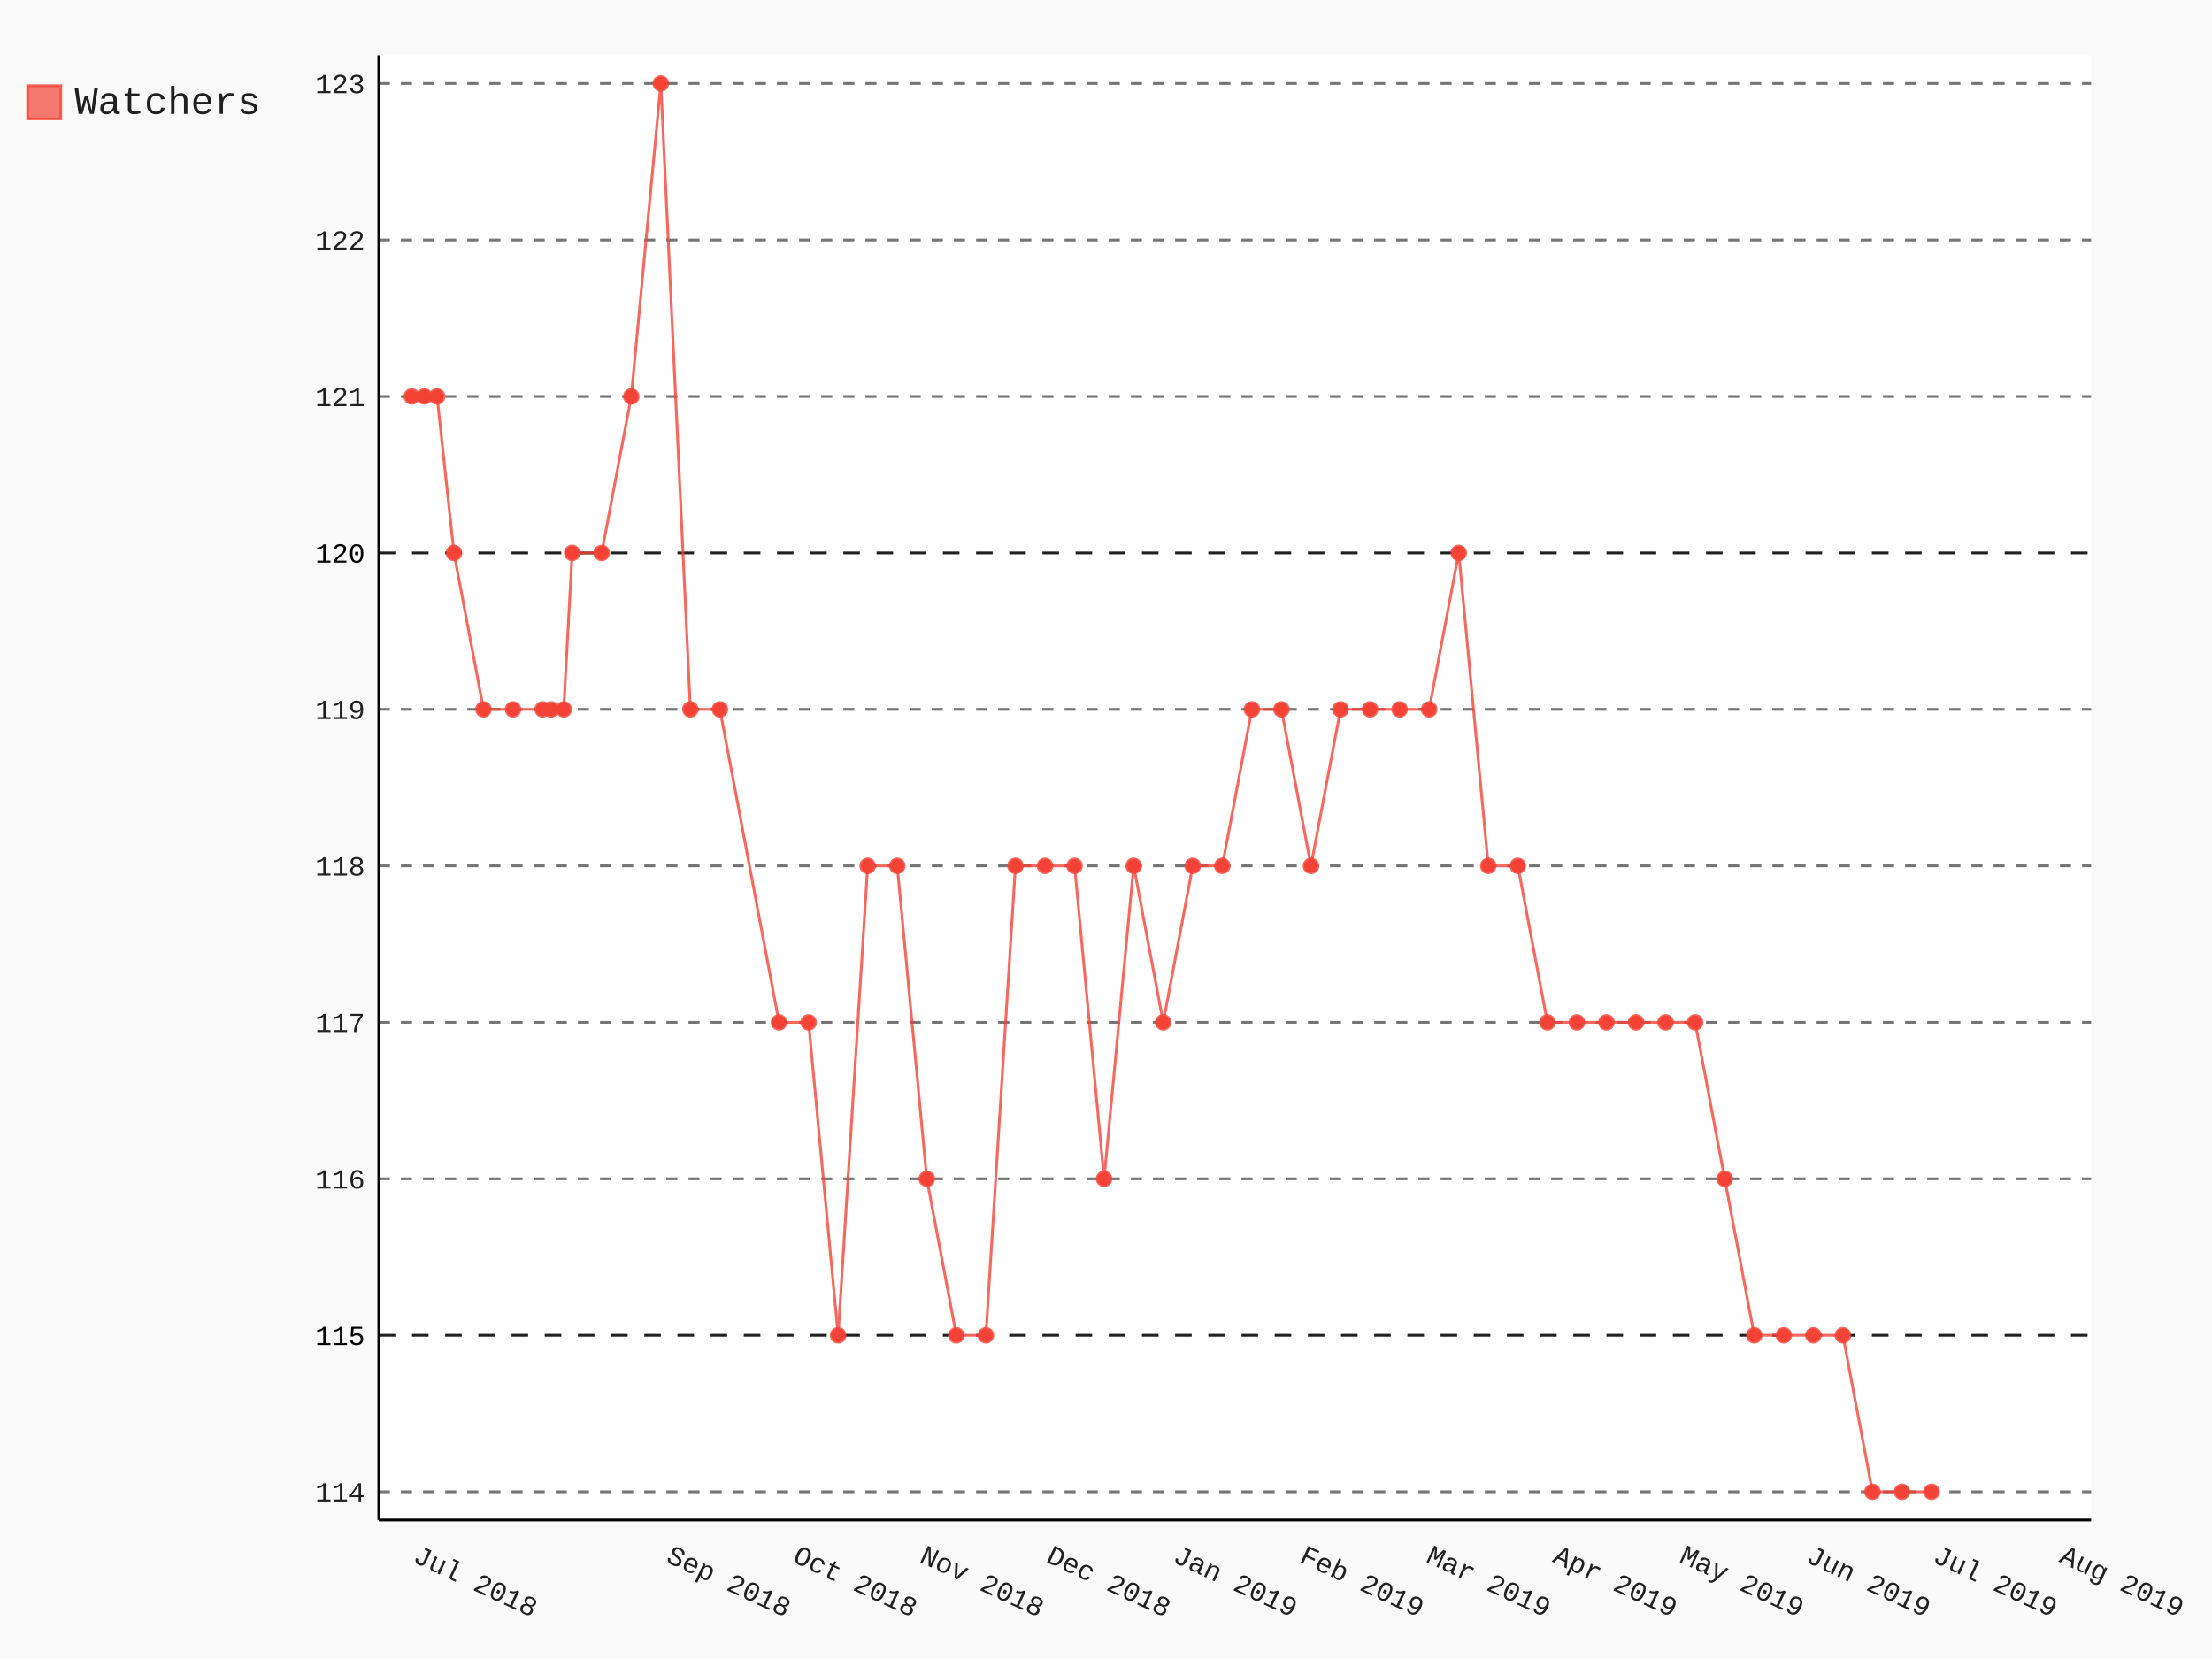
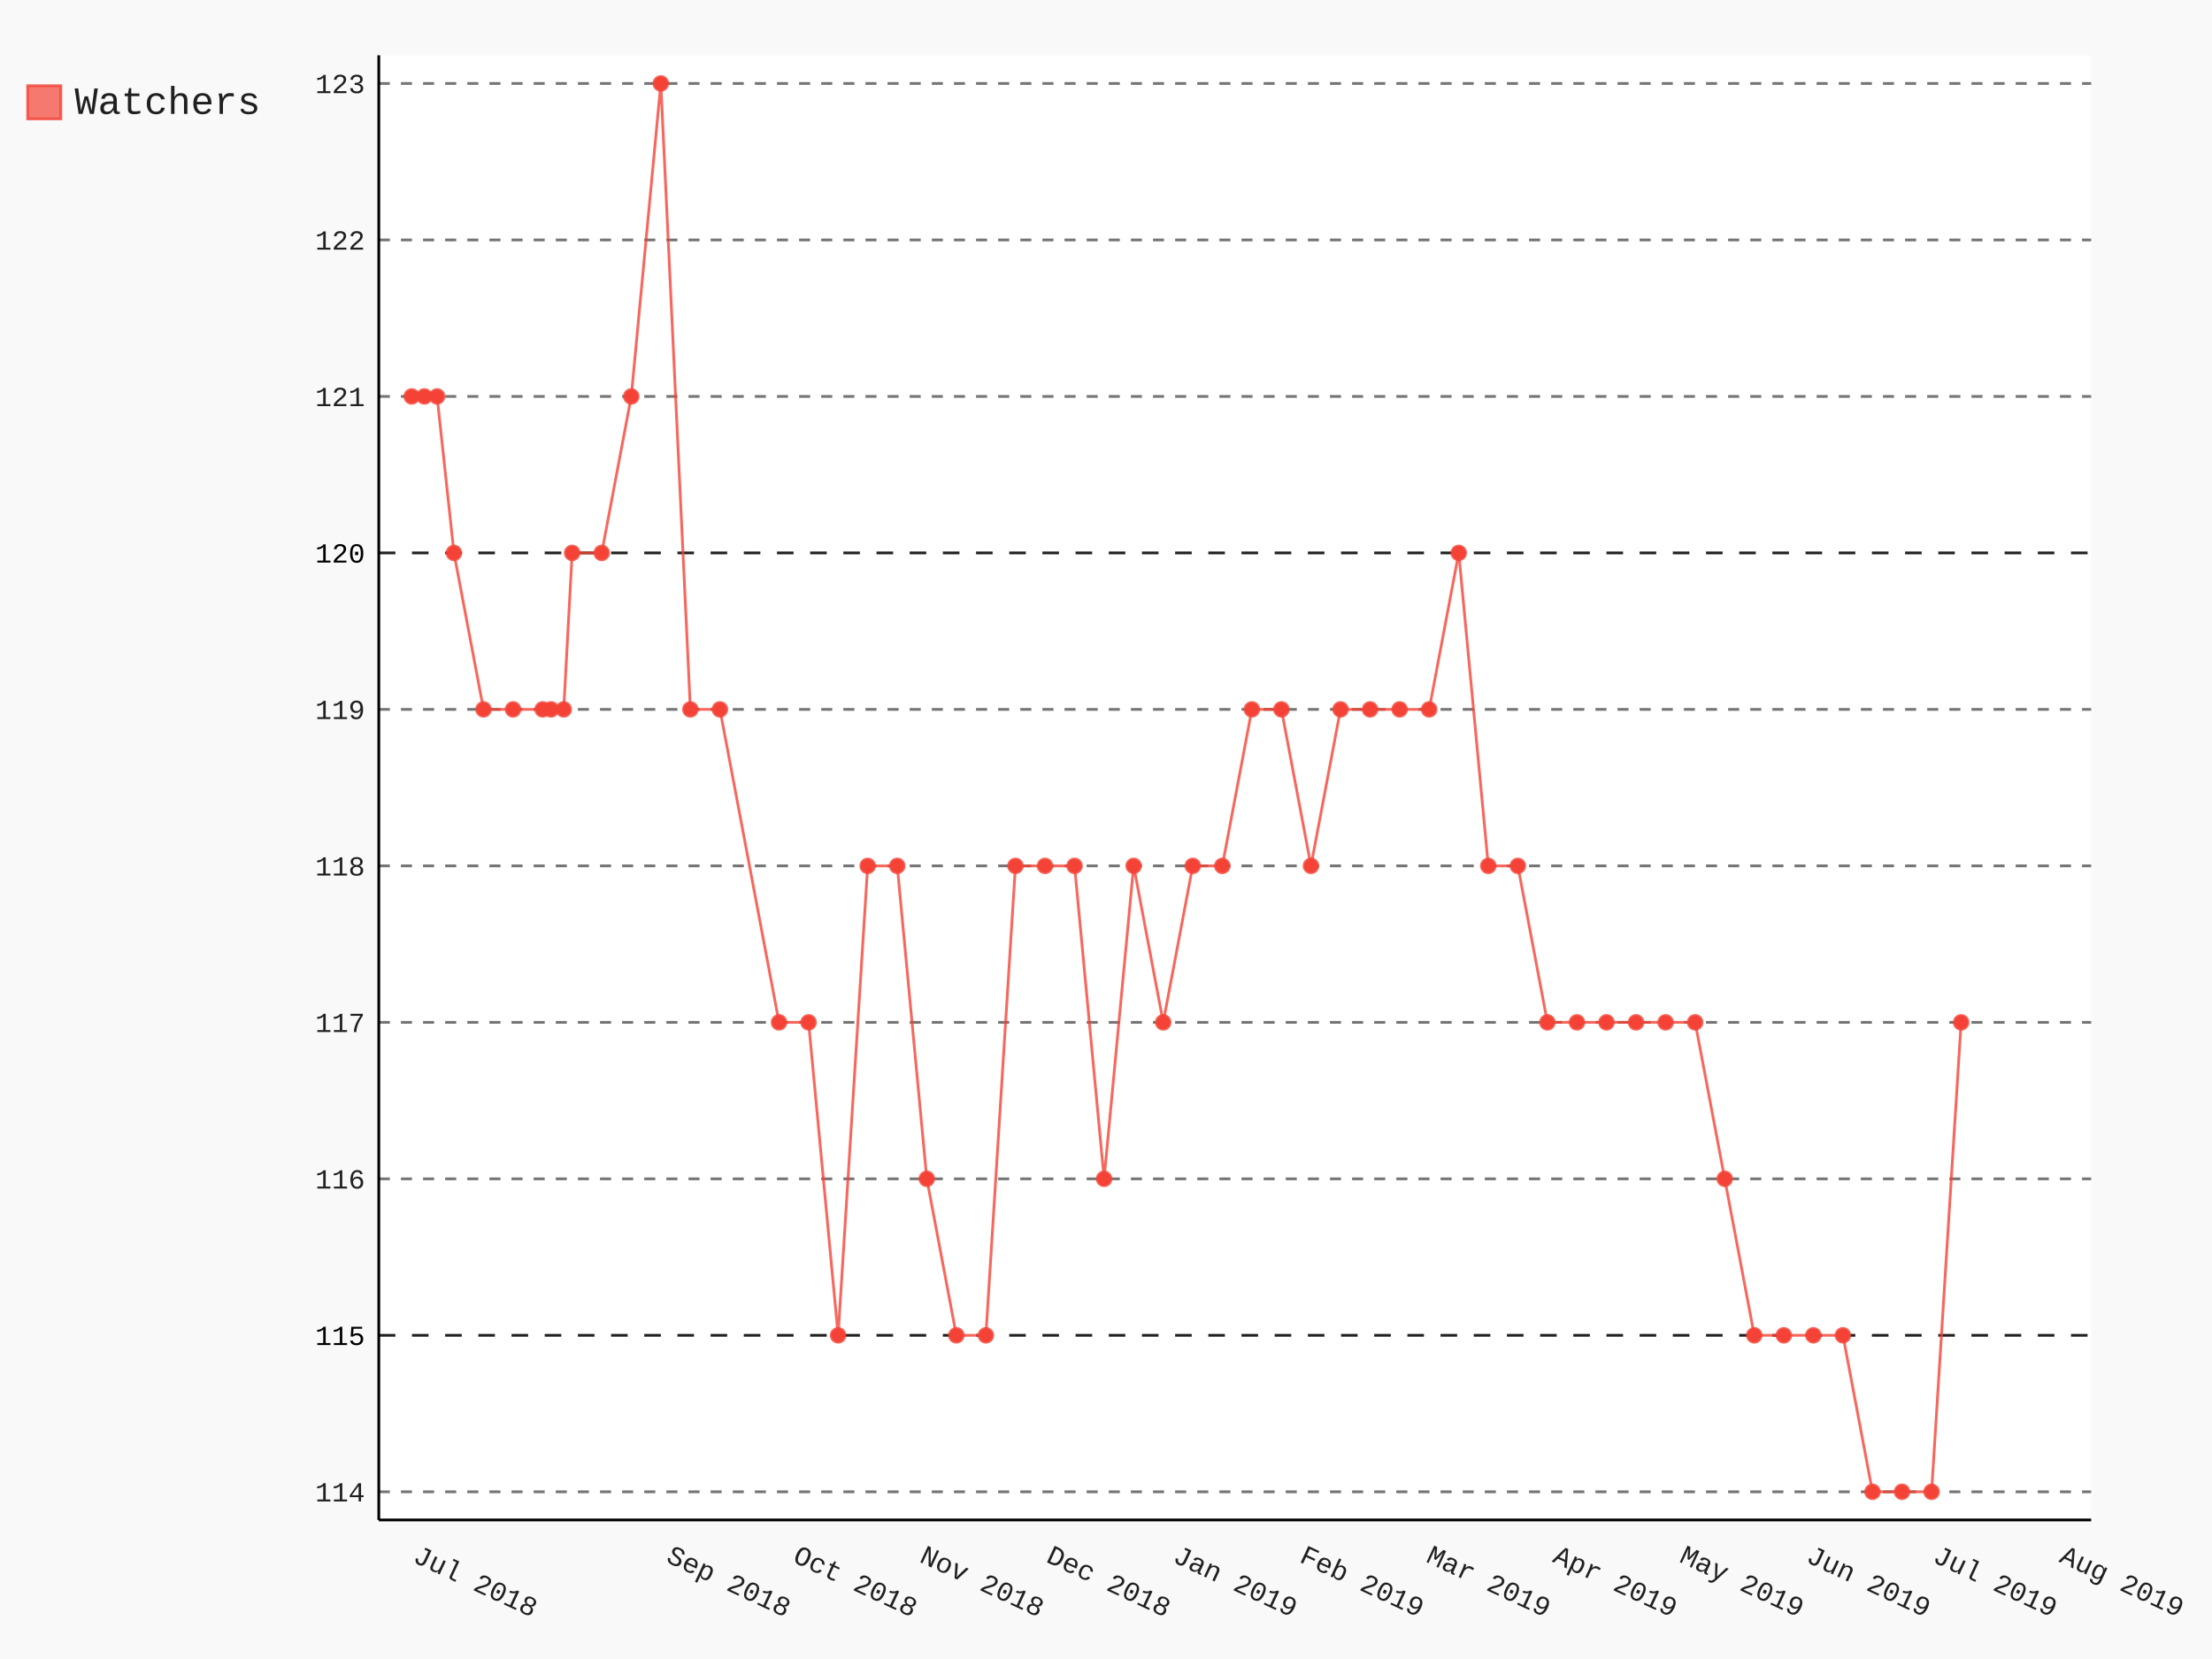
- <svg xmlns="http://www.w3.org/2000/svg" class="pygal-chart" id="chart-97fb49aa-a714-44ef-a80e-d025dfcedc1d" viewBox="0 0 800 600">
+ <svg xmlns="http://www.w3.org/2000/svg" class="pygal-chart" id="chart-6ffb032f-769a-4083-b7c3-8a00a30d8ced" viewBox="0 0 800 600">
  <defs>
-     <style type="text/css">#chart-97fb49aa-a714-44ef-a80e-d025dfcedc1d{-webkit-user-select:none;-webkit-font-smoothing:antialiased;font-family:Consolas,"Liberation Mono",Menlo,Courier,monospace}#chart-97fb49aa-a714-44ef-a80e-d025dfcedc1d .title{font-family:Consolas,"Liberation Mono",Menlo,Courier,monospace;font-size:16px}#chart-97fb49aa-a714-44ef-a80e-d025dfcedc1d .legends .legend text{font-family:Consolas,"Liberation Mono",Menlo,Courier,monospace;font-size:14px}#chart-97fb49aa-a714-44ef-a80e-d025dfcedc1d .axis text{font-family:Consolas,"Liberation Mono",Menlo,Courier,monospace;font-size:10px}#chart-97fb49aa-a714-44ef-a80e-d025dfcedc1d .axis text.major{font-family:Consolas,"Liberation Mono",Menlo,Courier,monospace;font-size:10px}#chart-97fb49aa-a714-44ef-a80e-d025dfcedc1d .text-overlay text.value{font-family:Consolas,"Liberation Mono",Menlo,Courier,monospace;font-size:16px}#chart-97fb49aa-a714-44ef-a80e-d025dfcedc1d .text-overlay text.label{font-family:Consolas,"Liberation Mono",Menlo,Courier,monospace;font-size:10px}#chart-97fb49aa-a714-44ef-a80e-d025dfcedc1d .tooltip{font-family:Consolas,"Liberation Mono",Menlo,Courier,monospace;font-size:14px}#chart-97fb49aa-a714-44ef-a80e-d025dfcedc1d text.no_data{font-family:Consolas,"Liberation Mono",Menlo,Courier,monospace;font-size:64px}
- #chart-97fb49aa-a714-44ef-a80e-d025dfcedc1d{background-color:rgba(249,249,249,1)}#chart-97fb49aa-a714-44ef-a80e-d025dfcedc1d path,#chart-97fb49aa-a714-44ef-a80e-d025dfcedc1d line,#chart-97fb49aa-a714-44ef-a80e-d025dfcedc1d rect,#chart-97fb49aa-a714-44ef-a80e-d025dfcedc1d circle{-webkit-transition:150ms;-moz-transition:150ms;transition:150ms}#chart-97fb49aa-a714-44ef-a80e-d025dfcedc1d .graph &gt; .background{fill:rgba(249,249,249,1)}#chart-97fb49aa-a714-44ef-a80e-d025dfcedc1d .plot &gt; .background{fill:rgba(255,255,255,1)}#chart-97fb49aa-a714-44ef-a80e-d025dfcedc1d .graph{fill:rgba(0,0,0,.87)}#chart-97fb49aa-a714-44ef-a80e-d025dfcedc1d text.no_data{fill:rgba(0,0,0,1)}#chart-97fb49aa-a714-44ef-a80e-d025dfcedc1d .title{fill:rgba(0,0,0,1)}#chart-97fb49aa-a714-44ef-a80e-d025dfcedc1d .legends .legend text{fill:rgba(0,0,0,.87)}#chart-97fb49aa-a714-44ef-a80e-d025dfcedc1d .legends .legend:hover text{fill:rgba(0,0,0,1)}#chart-97fb49aa-a714-44ef-a80e-d025dfcedc1d .axis .line{stroke:rgba(0,0,0,1)}#chart-97fb49aa-a714-44ef-a80e-d025dfcedc1d .axis .guide.line{stroke:rgba(0,0,0,.54)}#chart-97fb49aa-a714-44ef-a80e-d025dfcedc1d .axis .major.line{stroke:rgba(0,0,0,.87)}#chart-97fb49aa-a714-44ef-a80e-d025dfcedc1d .axis text.major{fill:rgba(0,0,0,1)}#chart-97fb49aa-a714-44ef-a80e-d025dfcedc1d .axis.y .guides:hover .guide.line,#chart-97fb49aa-a714-44ef-a80e-d025dfcedc1d .line-graph .axis.x .guides:hover .guide.line,#chart-97fb49aa-a714-44ef-a80e-d025dfcedc1d .stackedline-graph .axis.x .guides:hover .guide.line,#chart-97fb49aa-a714-44ef-a80e-d025dfcedc1d .xy-graph .axis.x .guides:hover .guide.line{stroke:rgba(0,0,0,1)}#chart-97fb49aa-a714-44ef-a80e-d025dfcedc1d .axis .guides:hover text{fill:rgba(0,0,0,1)}#chart-97fb49aa-a714-44ef-a80e-d025dfcedc1d .reactive{fill-opacity:.7;stroke-opacity:.8}#chart-97fb49aa-a714-44ef-a80e-d025dfcedc1d .ci{stroke:rgba(0,0,0,.87)}#chart-97fb49aa-a714-44ef-a80e-d025dfcedc1d .reactive.active,#chart-97fb49aa-a714-44ef-a80e-d025dfcedc1d .active .reactive{fill-opacity:.8;stroke-opacity:.9;stroke-width:4}#chart-97fb49aa-a714-44ef-a80e-d025dfcedc1d .ci .reactive.active{stroke-width:1.5}#chart-97fb49aa-a714-44ef-a80e-d025dfcedc1d .series text{fill:rgba(0,0,0,1)}#chart-97fb49aa-a714-44ef-a80e-d025dfcedc1d .tooltip rect{fill:rgba(255,255,255,1);stroke:rgba(0,0,0,1);-webkit-transition:opacity 150ms;-moz-transition:opacity 150ms;transition:opacity 150ms}#chart-97fb49aa-a714-44ef-a80e-d025dfcedc1d .tooltip .label{fill:rgba(0,0,0,.87)}#chart-97fb49aa-a714-44ef-a80e-d025dfcedc1d .tooltip .label{fill:rgba(0,0,0,.87)}#chart-97fb49aa-a714-44ef-a80e-d025dfcedc1d .tooltip .legend{font-size:.8em;fill:rgba(0,0,0,.54)}#chart-97fb49aa-a714-44ef-a80e-d025dfcedc1d .tooltip .x_label{font-size:.6em;fill:rgba(0,0,0,1)}#chart-97fb49aa-a714-44ef-a80e-d025dfcedc1d .tooltip .xlink{font-size:.5em;text-decoration:underline}#chart-97fb49aa-a714-44ef-a80e-d025dfcedc1d .tooltip .value{font-size:1.5em}#chart-97fb49aa-a714-44ef-a80e-d025dfcedc1d .bound{font-size:.5em}#chart-97fb49aa-a714-44ef-a80e-d025dfcedc1d .max-value{font-size:.75em;fill:rgba(0,0,0,.54)}#chart-97fb49aa-a714-44ef-a80e-d025dfcedc1d .map-element{fill:rgba(255,255,255,1);stroke:rgba(0,0,0,.54) !important}#chart-97fb49aa-a714-44ef-a80e-d025dfcedc1d .map-element .reactive{fill-opacity:inherit;stroke-opacity:inherit}#chart-97fb49aa-a714-44ef-a80e-d025dfcedc1d .color-0,#chart-97fb49aa-a714-44ef-a80e-d025dfcedc1d .color-0 a:visited{stroke:#F44336;fill:#F44336}#chart-97fb49aa-a714-44ef-a80e-d025dfcedc1d .text-overlay .color-0 text{fill:black}
- #chart-97fb49aa-a714-44ef-a80e-d025dfcedc1d text.no_data{text-anchor:middle}#chart-97fb49aa-a714-44ef-a80e-d025dfcedc1d .guide.line{fill:none}#chart-97fb49aa-a714-44ef-a80e-d025dfcedc1d .centered{text-anchor:middle}#chart-97fb49aa-a714-44ef-a80e-d025dfcedc1d .title{text-anchor:middle}#chart-97fb49aa-a714-44ef-a80e-d025dfcedc1d .legends .legend text{fill-opacity:1}#chart-97fb49aa-a714-44ef-a80e-d025dfcedc1d .axis.x text{text-anchor:middle}#chart-97fb49aa-a714-44ef-a80e-d025dfcedc1d .axis.x:not(.web) text[transform]{text-anchor:start}#chart-97fb49aa-a714-44ef-a80e-d025dfcedc1d .axis.x:not(.web) text[transform].backwards{text-anchor:end}#chart-97fb49aa-a714-44ef-a80e-d025dfcedc1d .axis.y text{text-anchor:end}#chart-97fb49aa-a714-44ef-a80e-d025dfcedc1d .axis.y text[transform].backwards{text-anchor:start}#chart-97fb49aa-a714-44ef-a80e-d025dfcedc1d .axis.y2 text{text-anchor:start}#chart-97fb49aa-a714-44ef-a80e-d025dfcedc1d .axis.y2 text[transform].backwards{text-anchor:end}#chart-97fb49aa-a714-44ef-a80e-d025dfcedc1d .axis .guide.line{stroke-dasharray:4,4}#chart-97fb49aa-a714-44ef-a80e-d025dfcedc1d .axis .major.guide.line{stroke-dasharray:6,6}#chart-97fb49aa-a714-44ef-a80e-d025dfcedc1d .horizontal .axis.y .guide.line,#chart-97fb49aa-a714-44ef-a80e-d025dfcedc1d .horizontal .axis.y2 .guide.line,#chart-97fb49aa-a714-44ef-a80e-d025dfcedc1d .vertical .axis.x .guide.line{opacity:0}#chart-97fb49aa-a714-44ef-a80e-d025dfcedc1d .horizontal .axis.always_show .guide.line,#chart-97fb49aa-a714-44ef-a80e-d025dfcedc1d .vertical .axis.always_show .guide.line{opacity:1 !important}#chart-97fb49aa-a714-44ef-a80e-d025dfcedc1d .axis.y .guides:hover .guide.line,#chart-97fb49aa-a714-44ef-a80e-d025dfcedc1d .axis.y2 .guides:hover .guide.line,#chart-97fb49aa-a714-44ef-a80e-d025dfcedc1d .axis.x .guides:hover .guide.line{opacity:1}#chart-97fb49aa-a714-44ef-a80e-d025dfcedc1d .axis .guides:hover text{opacity:1}#chart-97fb49aa-a714-44ef-a80e-d025dfcedc1d .nofill{fill:none}#chart-97fb49aa-a714-44ef-a80e-d025dfcedc1d .subtle-fill{fill-opacity:.2}#chart-97fb49aa-a714-44ef-a80e-d025dfcedc1d .dot{stroke-width:1px;fill-opacity:1}#chart-97fb49aa-a714-44ef-a80e-d025dfcedc1d .dot.active{stroke-width:5px}#chart-97fb49aa-a714-44ef-a80e-d025dfcedc1d .dot.negative{fill:transparent}#chart-97fb49aa-a714-44ef-a80e-d025dfcedc1d text,#chart-97fb49aa-a714-44ef-a80e-d025dfcedc1d tspan{stroke:none !important}#chart-97fb49aa-a714-44ef-a80e-d025dfcedc1d .series text.active{opacity:1}#chart-97fb49aa-a714-44ef-a80e-d025dfcedc1d .tooltip rect{fill-opacity:.95;stroke-width:.5}#chart-97fb49aa-a714-44ef-a80e-d025dfcedc1d .tooltip text{fill-opacity:1}#chart-97fb49aa-a714-44ef-a80e-d025dfcedc1d .showable{visibility:hidden}#chart-97fb49aa-a714-44ef-a80e-d025dfcedc1d .showable.shown{visibility:visible}#chart-97fb49aa-a714-44ef-a80e-d025dfcedc1d .gauge-background{fill:rgba(229,229,229,1);stroke:none}#chart-97fb49aa-a714-44ef-a80e-d025dfcedc1d .bg-lines{stroke:rgba(249,249,249,1);stroke-width:2px}</style>
+     <style type="text/css">#chart-6ffb032f-769a-4083-b7c3-8a00a30d8ced{-webkit-user-select:none;-webkit-font-smoothing:antialiased;font-family:Consolas,"Liberation Mono",Menlo,Courier,monospace}#chart-6ffb032f-769a-4083-b7c3-8a00a30d8ced .title{font-family:Consolas,"Liberation Mono",Menlo,Courier,monospace;font-size:16px}#chart-6ffb032f-769a-4083-b7c3-8a00a30d8ced .legends .legend text{font-family:Consolas,"Liberation Mono",Menlo,Courier,monospace;font-size:14px}#chart-6ffb032f-769a-4083-b7c3-8a00a30d8ced .axis text{font-family:Consolas,"Liberation Mono",Menlo,Courier,monospace;font-size:10px}#chart-6ffb032f-769a-4083-b7c3-8a00a30d8ced .axis text.major{font-family:Consolas,"Liberation Mono",Menlo,Courier,monospace;font-size:10px}#chart-6ffb032f-769a-4083-b7c3-8a00a30d8ced .text-overlay text.value{font-family:Consolas,"Liberation Mono",Menlo,Courier,monospace;font-size:16px}#chart-6ffb032f-769a-4083-b7c3-8a00a30d8ced .text-overlay text.label{font-family:Consolas,"Liberation Mono",Menlo,Courier,monospace;font-size:10px}#chart-6ffb032f-769a-4083-b7c3-8a00a30d8ced .tooltip{font-family:Consolas,"Liberation Mono",Menlo,Courier,monospace;font-size:14px}#chart-6ffb032f-769a-4083-b7c3-8a00a30d8ced text.no_data{font-family:Consolas,"Liberation Mono",Menlo,Courier,monospace;font-size:64px}
+ #chart-6ffb032f-769a-4083-b7c3-8a00a30d8ced{background-color:rgba(249,249,249,1)}#chart-6ffb032f-769a-4083-b7c3-8a00a30d8ced path,#chart-6ffb032f-769a-4083-b7c3-8a00a30d8ced line,#chart-6ffb032f-769a-4083-b7c3-8a00a30d8ced rect,#chart-6ffb032f-769a-4083-b7c3-8a00a30d8ced circle{-webkit-transition:150ms;-moz-transition:150ms;transition:150ms}#chart-6ffb032f-769a-4083-b7c3-8a00a30d8ced .graph &gt; .background{fill:rgba(249,249,249,1)}#chart-6ffb032f-769a-4083-b7c3-8a00a30d8ced .plot &gt; .background{fill:rgba(255,255,255,1)}#chart-6ffb032f-769a-4083-b7c3-8a00a30d8ced .graph{fill:rgba(0,0,0,.87)}#chart-6ffb032f-769a-4083-b7c3-8a00a30d8ced text.no_data{fill:rgba(0,0,0,1)}#chart-6ffb032f-769a-4083-b7c3-8a00a30d8ced .title{fill:rgba(0,0,0,1)}#chart-6ffb032f-769a-4083-b7c3-8a00a30d8ced .legends .legend text{fill:rgba(0,0,0,.87)}#chart-6ffb032f-769a-4083-b7c3-8a00a30d8ced .legends .legend:hover text{fill:rgba(0,0,0,1)}#chart-6ffb032f-769a-4083-b7c3-8a00a30d8ced .axis .line{stroke:rgba(0,0,0,1)}#chart-6ffb032f-769a-4083-b7c3-8a00a30d8ced .axis .guide.line{stroke:rgba(0,0,0,.54)}#chart-6ffb032f-769a-4083-b7c3-8a00a30d8ced .axis .major.line{stroke:rgba(0,0,0,.87)}#chart-6ffb032f-769a-4083-b7c3-8a00a30d8ced .axis text.major{fill:rgba(0,0,0,1)}#chart-6ffb032f-769a-4083-b7c3-8a00a30d8ced .axis.y .guides:hover .guide.line,#chart-6ffb032f-769a-4083-b7c3-8a00a30d8ced .line-graph .axis.x .guides:hover .guide.line,#chart-6ffb032f-769a-4083-b7c3-8a00a30d8ced .stackedline-graph .axis.x .guides:hover .guide.line,#chart-6ffb032f-769a-4083-b7c3-8a00a30d8ced .xy-graph .axis.x .guides:hover .guide.line{stroke:rgba(0,0,0,1)}#chart-6ffb032f-769a-4083-b7c3-8a00a30d8ced .axis .guides:hover text{fill:rgba(0,0,0,1)}#chart-6ffb032f-769a-4083-b7c3-8a00a30d8ced .reactive{fill-opacity:.7;stroke-opacity:.8}#chart-6ffb032f-769a-4083-b7c3-8a00a30d8ced .ci{stroke:rgba(0,0,0,.87)}#chart-6ffb032f-769a-4083-b7c3-8a00a30d8ced .reactive.active,#chart-6ffb032f-769a-4083-b7c3-8a00a30d8ced .active .reactive{fill-opacity:.8;stroke-opacity:.9;stroke-width:4}#chart-6ffb032f-769a-4083-b7c3-8a00a30d8ced .ci .reactive.active{stroke-width:1.5}#chart-6ffb032f-769a-4083-b7c3-8a00a30d8ced .series text{fill:rgba(0,0,0,1)}#chart-6ffb032f-769a-4083-b7c3-8a00a30d8ced .tooltip rect{fill:rgba(255,255,255,1);stroke:rgba(0,0,0,1);-webkit-transition:opacity 150ms;-moz-transition:opacity 150ms;transition:opacity 150ms}#chart-6ffb032f-769a-4083-b7c3-8a00a30d8ced .tooltip .label{fill:rgba(0,0,0,.87)}#chart-6ffb032f-769a-4083-b7c3-8a00a30d8ced .tooltip .label{fill:rgba(0,0,0,.87)}#chart-6ffb032f-769a-4083-b7c3-8a00a30d8ced .tooltip .legend{font-size:.8em;fill:rgba(0,0,0,.54)}#chart-6ffb032f-769a-4083-b7c3-8a00a30d8ced .tooltip .x_label{font-size:.6em;fill:rgba(0,0,0,1)}#chart-6ffb032f-769a-4083-b7c3-8a00a30d8ced .tooltip .xlink{font-size:.5em;text-decoration:underline}#chart-6ffb032f-769a-4083-b7c3-8a00a30d8ced .tooltip .value{font-size:1.5em}#chart-6ffb032f-769a-4083-b7c3-8a00a30d8ced .bound{font-size:.5em}#chart-6ffb032f-769a-4083-b7c3-8a00a30d8ced .max-value{font-size:.75em;fill:rgba(0,0,0,.54)}#chart-6ffb032f-769a-4083-b7c3-8a00a30d8ced .map-element{fill:rgba(255,255,255,1);stroke:rgba(0,0,0,.54) !important}#chart-6ffb032f-769a-4083-b7c3-8a00a30d8ced .map-element .reactive{fill-opacity:inherit;stroke-opacity:inherit}#chart-6ffb032f-769a-4083-b7c3-8a00a30d8ced .color-0,#chart-6ffb032f-769a-4083-b7c3-8a00a30d8ced .color-0 a:visited{stroke:#F44336;fill:#F44336}#chart-6ffb032f-769a-4083-b7c3-8a00a30d8ced .text-overlay .color-0 text{fill:black}
+ #chart-6ffb032f-769a-4083-b7c3-8a00a30d8ced text.no_data{text-anchor:middle}#chart-6ffb032f-769a-4083-b7c3-8a00a30d8ced .guide.line{fill:none}#chart-6ffb032f-769a-4083-b7c3-8a00a30d8ced .centered{text-anchor:middle}#chart-6ffb032f-769a-4083-b7c3-8a00a30d8ced .title{text-anchor:middle}#chart-6ffb032f-769a-4083-b7c3-8a00a30d8ced .legends .legend text{fill-opacity:1}#chart-6ffb032f-769a-4083-b7c3-8a00a30d8ced .axis.x text{text-anchor:middle}#chart-6ffb032f-769a-4083-b7c3-8a00a30d8ced .axis.x:not(.web) text[transform]{text-anchor:start}#chart-6ffb032f-769a-4083-b7c3-8a00a30d8ced .axis.x:not(.web) text[transform].backwards{text-anchor:end}#chart-6ffb032f-769a-4083-b7c3-8a00a30d8ced .axis.y text{text-anchor:end}#chart-6ffb032f-769a-4083-b7c3-8a00a30d8ced .axis.y text[transform].backwards{text-anchor:start}#chart-6ffb032f-769a-4083-b7c3-8a00a30d8ced .axis.y2 text{text-anchor:start}#chart-6ffb032f-769a-4083-b7c3-8a00a30d8ced .axis.y2 text[transform].backwards{text-anchor:end}#chart-6ffb032f-769a-4083-b7c3-8a00a30d8ced .axis .guide.line{stroke-dasharray:4,4}#chart-6ffb032f-769a-4083-b7c3-8a00a30d8ced .axis .major.guide.line{stroke-dasharray:6,6}#chart-6ffb032f-769a-4083-b7c3-8a00a30d8ced .horizontal .axis.y .guide.line,#chart-6ffb032f-769a-4083-b7c3-8a00a30d8ced .horizontal .axis.y2 .guide.line,#chart-6ffb032f-769a-4083-b7c3-8a00a30d8ced .vertical .axis.x .guide.line{opacity:0}#chart-6ffb032f-769a-4083-b7c3-8a00a30d8ced .horizontal .axis.always_show .guide.line,#chart-6ffb032f-769a-4083-b7c3-8a00a30d8ced .vertical .axis.always_show .guide.line{opacity:1 !important}#chart-6ffb032f-769a-4083-b7c3-8a00a30d8ced .axis.y .guides:hover .guide.line,#chart-6ffb032f-769a-4083-b7c3-8a00a30d8ced .axis.y2 .guides:hover .guide.line,#chart-6ffb032f-769a-4083-b7c3-8a00a30d8ced .axis.x .guides:hover .guide.line{opacity:1}#chart-6ffb032f-769a-4083-b7c3-8a00a30d8ced .axis .guides:hover text{opacity:1}#chart-6ffb032f-769a-4083-b7c3-8a00a30d8ced .nofill{fill:none}#chart-6ffb032f-769a-4083-b7c3-8a00a30d8ced .subtle-fill{fill-opacity:.2}#chart-6ffb032f-769a-4083-b7c3-8a00a30d8ced .dot{stroke-width:1px;fill-opacity:1}#chart-6ffb032f-769a-4083-b7c3-8a00a30d8ced .dot.active{stroke-width:5px}#chart-6ffb032f-769a-4083-b7c3-8a00a30d8ced .dot.negative{fill:transparent}#chart-6ffb032f-769a-4083-b7c3-8a00a30d8ced text,#chart-6ffb032f-769a-4083-b7c3-8a00a30d8ced tspan{stroke:none !important}#chart-6ffb032f-769a-4083-b7c3-8a00a30d8ced .series text.active{opacity:1}#chart-6ffb032f-769a-4083-b7c3-8a00a30d8ced .tooltip rect{fill-opacity:.95;stroke-width:.5}#chart-6ffb032f-769a-4083-b7c3-8a00a30d8ced .tooltip text{fill-opacity:1}#chart-6ffb032f-769a-4083-b7c3-8a00a30d8ced .showable{visibility:hidden}#chart-6ffb032f-769a-4083-b7c3-8a00a30d8ced .showable.shown{visibility:visible}#chart-6ffb032f-769a-4083-b7c3-8a00a30d8ced .gauge-background{fill:rgba(229,229,229,1);stroke:none}#chart-6ffb032f-769a-4083-b7c3-8a00a30d8ced .bg-lines{stroke:rgba(249,249,249,1);stroke-width:2px}</style>
  </defs>
  <g class="graph datetimeline-graph vertical">
    <rect class="background" height="600" width="800" x="0" y="0" />
    <g class="plot" transform="translate(137, 20)">
      <rect class="background" height="529.714" width="619.297" x="0" y="0" />
      <g class="axis y always_show">
        <path class="line" d="M0 529.714 h619.297" />
        <g class="guides">
          <path class="guide line" d="M0 519.528 h619.297" />
          <text class="" x="-5" y="523.028">114</text>
        </g>
        <g class="guides">
          <path class="major guide line" d="M0 462.934 h619.297" />
          <text class="major" x="-5" y="466.434">115</text>
        </g>
        <g class="guides">
          <path class="guide line" d="M0 406.341 h619.297" />
          <text class="" x="-5" y="409.841">116</text>
        </g>
        <g class="guides">
          <path class="guide line" d="M0 349.747 h619.297" />
          <text class="" x="-5" y="353.247">117</text>
        </g>
        <g class="guides">
          <path class="guide line" d="M0 293.154 h619.297" />
          <text class="" x="-5" y="296.654">118</text>
        </g>
        <g class="guides">
          <path class="guide line" d="M0 236.56 h619.297" />
          <text class="" x="-5" y="240.06">119</text>
        </g>
        <g class="guides">
          <path class="major guide line" d="M0 179.967 h619.297" />
          <text class="major" x="-5" y="183.467">120</text>
        </g>
        <g class="guides">
          <path class="guide line" d="M0 123.374 h619.297" />
          <text class="" x="-5" y="126.874">121</text>
        </g>
        <g class="guides">
          <path class="guide line" d="M0 66.78 h619.297" />
          <text class="" x="-5" y="70.28">122</text>
        </g>
        <g class="guides">
          <path class="guide line" d="M0 10.187 h619.297" />
          <text class="" x="-5" y="13.687">123</text>
        </g>
      </g>
      <g class="axis x">
        <path class="line" d="M0 0 v529.714" />
        <g class="guides">
          <path class="guide line" d="M11.91 0 v529.714" />
          <text class="" transform="rotate(25 11.90956 544.7143)" x="11.91" y="544.714">Jul 2018</text>
        </g>
        <g class="guides">
          <path class="guide line" d="M103.522 0 v529.714" />
          <text class="" transform="rotate(25 103.5216 544.7143)" x="103.522" y="544.714">Sep 2018</text>
        </g>
        <g class="guides">
          <path class="guide line" d="M149.328 0 v529.714" />
          <text class="" transform="rotate(25 149.3276 544.7143)" x="149.328" y="544.714">Oct 2018</text>
        </g>
        <g class="guides">
          <path class="guide line" d="M195.134 0 v529.714" />
          <text class="" transform="rotate(25 195.1336 544.7143)" x="195.134" y="544.714">Nov 2018</text>
        </g>
        <g class="guides">
          <path class="guide line" d="M240.94 0 v529.714" />
          <text class="" transform="rotate(25 240.9396 544.7143)" x="240.94" y="544.714">Dec 2018</text>
        </g>
        <g class="guides">
          <path class="guide line" d="M286.746 0 v529.714" />
          <text class="" transform="rotate(25 286.7456 544.7143)" x="286.746" y="544.714">Jan 2019</text>
        </g>
        <g class="guides">
          <path class="guide line" d="M332.552 0 v529.714" />
          <text class="" transform="rotate(25 332.5516 544.7143)" x="332.552" y="544.714">Feb 2019</text>
        </g>
        <g class="guides">
          <path class="guide line" d="M378.358 0 v529.714" />
          <text class="" transform="rotate(25 378.3576 544.7143)" x="378.358" y="544.714">Mar 2019</text>
        </g>
        <g class="guides">
          <path class="guide line" d="M424.164 0 v529.714" />
          <text class="" transform="rotate(25 424.1636 544.7143)" x="424.164" y="544.714">Apr 2019</text>
        </g>
        <g class="guides">
          <path class="guide line" d="M469.97 0 v529.714" />
          <text class="" transform="rotate(25 469.9696 544.7143)" x="469.97" y="544.714">May 2019</text>
        </g>
        <g class="guides">
          <path class="guide line" d="M515.776 0 v529.714" />
          <text class="" transform="rotate(25 515.7756 544.7143)" x="515.776" y="544.714">Jun 2019</text>
        </g>
        <g class="guides">
          <path class="guide line" d="M561.582 0 v529.714" />
          <text class="" transform="rotate(25 561.5817 544.7143)" x="561.582" y="544.714">Jul 2019</text>
        </g>
        <g class="guides">
          <path class="guide line" d="M607.388 0 v529.714" />
          <text class="" transform="rotate(25 607.3877 544.7143)" x="607.388" y="544.714">Aug 2019</text>
        </g>
      </g>
      <g class="series serie-0 color-0">
-         <path class="line reactive nofill" d="M11.91 123.374 L16.49 123.374 21.071 123.374 27.178 179.967 37.866 236.56 48.554 236.56 59.242 236.56 62.296 236.56 66.877 236.56 69.931 179.967 80.619 179.967 91.307 123.374 101.995 10.187 112.683 236.56 123.371 236.56 144.747 349.747 155.435 349.747 166.123 462.934 176.811 293.154 187.499 293.154 198.187 406.341 208.875 462.934 219.563 462.934 230.252 293.154 240.94 293.154 251.628 293.154 262.316 406.341 273.004 293.154 283.692 349.747 294.38 293.154 305.068 293.154 315.756 236.56 326.444 236.56 337.132 293.154 347.82 236.56 358.508 236.56 369.196 236.56 379.884 236.56 390.573 179.967 401.261 293.154 411.949 293.154 422.637 349.747 433.325 349.747 444.013 349.747 454.701 349.747 465.389 349.747 476.077 349.747 486.765 406.341 497.453 462.934 508.141 462.934 518.829 462.934 529.517 462.934 540.206 519.528 550.894 519.528 561.582 519.528" />
+         <path class="line reactive nofill" d="M11.91 123.374 L16.49 123.374 21.071 123.374 27.178 179.967 37.866 236.56 48.554 236.56 59.242 236.56 62.296 236.56 66.877 236.56 69.931 179.967 80.619 179.967 91.307 123.374 101.995 10.187 112.683 236.56 123.371 236.56 144.747 349.747 155.435 349.747 166.123 462.934 176.811 293.154 187.499 293.154 198.187 406.341 208.875 462.934 219.563 462.934 230.252 293.154 240.94 293.154 251.628 293.154 262.316 406.341 273.004 293.154 283.692 349.747 294.38 293.154 305.068 293.154 315.756 236.56 326.444 236.56 337.132 293.154 347.82 236.56 358.508 236.56 369.196 236.56 379.884 236.56 390.573 179.967 401.261 293.154 411.949 293.154 422.637 349.747 433.325 349.747 444.013 349.747 454.701 349.747 465.389 349.747 476.077 349.747 486.765 406.341 497.453 462.934 508.141 462.934 518.829 462.934 529.517 462.934 540.206 519.528 550.894 519.528 561.582 519.528 572.27 349.747" />
      </g>
    </g>
    <g class="titles" />
    <g class="plot overlay" transform="translate(137, 20)">
      <g class="series serie-0 color-0">
        <g class="dots">
          <circle class="dot reactive tooltip-trigger" cx="11.91" cy="123.374" r="2.5" />
        </g>
        <g class="dots">
          <circle class="dot reactive tooltip-trigger" cx="16.49" cy="123.374" r="2.5" />
        </g>
        <g class="dots">
          <circle class="dot reactive tooltip-trigger" cx="21.071" cy="123.374" r="2.5" />
        </g>
        <g class="dots">
          <circle class="dot reactive tooltip-trigger" cx="27.178" cy="179.967" r="2.5" />
        </g>
        <g class="dots">
          <circle class="dot reactive tooltip-trigger" cx="37.866" cy="236.56" r="2.5" />
        </g>
        <g class="dots">
          <circle class="dot reactive tooltip-trigger" cx="48.554" cy="236.56" r="2.5" />
        </g>
        <g class="dots">
          <circle class="dot reactive tooltip-trigger" cx="59.242" cy="236.56" r="2.5" />
        </g>
        <g class="dots">
          <circle class="dot reactive tooltip-trigger" cx="62.296" cy="236.56" r="2.5" />
        </g>
        <g class="dots">
          <circle class="dot reactive tooltip-trigger" cx="66.877" cy="236.56" r="2.5" />
        </g>
        <g class="dots">
          <circle class="dot reactive tooltip-trigger" cx="69.931" cy="179.967" r="2.5" />
        </g>
        <g class="dots">
          <circle class="dot reactive tooltip-trigger" cx="80.619" cy="179.967" r="2.5" />
        </g>
        <g class="dots">
          <circle class="dot reactive tooltip-trigger" cx="91.307" cy="123.374" r="2.5" />
        </g>
        <g class="dots">
          <circle class="dot reactive tooltip-trigger" cx="101.995" cy="10.187" r="2.5" />
        </g>
        <g class="dots">
          <circle class="dot reactive tooltip-trigger" cx="112.683" cy="236.56" r="2.5" />
        </g>
        <g class="dots">
          <circle class="dot reactive tooltip-trigger" cx="123.371" cy="236.56" r="2.5" />
        </g>
        <g class="dots">
          <circle class="dot reactive tooltip-trigger" cx="144.747" cy="349.747" r="2.5" />
        </g>
        <g class="dots">
          <circle class="dot reactive tooltip-trigger" cx="155.435" cy="349.747" r="2.5" />
        </g>
        <g class="dots">
          <circle class="dot reactive tooltip-trigger" cx="166.123" cy="462.934" r="2.5" />
        </g>
        <g class="dots">
          <circle class="dot reactive tooltip-trigger" cx="176.811" cy="293.154" r="2.5" />
        </g>
        <g class="dots">
          <circle class="dot reactive tooltip-trigger" cx="187.499" cy="293.154" r="2.5" />
        </g>
        <g class="dots">
          <circle class="dot reactive tooltip-trigger" cx="198.187" cy="406.341" r="2.5" />
        </g>
        <g class="dots">
          <circle class="dot reactive tooltip-trigger" cx="208.875" cy="462.934" r="2.5" />
        </g>
        <g class="dots">
          <circle class="dot reactive tooltip-trigger" cx="219.563" cy="462.934" r="2.5" />
        </g>
        <g class="dots">
          <circle class="dot reactive tooltip-trigger" cx="230.252" cy="293.154" r="2.5" />
        </g>
        <g class="dots">
          <circle class="dot reactive tooltip-trigger" cx="240.94" cy="293.154" r="2.5" />
        </g>
        <g class="dots">
          <circle class="dot reactive tooltip-trigger" cx="251.628" cy="293.154" r="2.5" />
        </g>
        <g class="dots">
          <circle class="dot reactive tooltip-trigger" cx="262.316" cy="406.341" r="2.5" />
        </g>
        <g class="dots">
          <circle class="dot reactive tooltip-trigger" cx="273.004" cy="293.154" r="2.5" />
        </g>
        <g class="dots">
          <circle class="dot reactive tooltip-trigger" cx="283.692" cy="349.747" r="2.5" />
        </g>
        <g class="dots">
          <circle class="dot reactive tooltip-trigger" cx="294.38" cy="293.154" r="2.5" />
        </g>
        <g class="dots">
          <circle class="dot reactive tooltip-trigger" cx="305.068" cy="293.154" r="2.5" />
        </g>
        <g class="dots">
          <circle class="dot reactive tooltip-trigger" cx="315.756" cy="236.56" r="2.5" />
        </g>
        <g class="dots">
          <circle class="dot reactive tooltip-trigger" cx="326.444" cy="236.56" r="2.5" />
        </g>
        <g class="dots">
          <circle class="dot reactive tooltip-trigger" cx="337.132" cy="293.154" r="2.5" />
        </g>
        <g class="dots">
          <circle class="dot reactive tooltip-trigger" cx="347.82" cy="236.56" r="2.5" />
        </g>
        <g class="dots">
          <circle class="dot reactive tooltip-trigger" cx="358.508" cy="236.56" r="2.5" />
        </g>
        <g class="dots">
          <circle class="dot reactive tooltip-trigger" cx="369.196" cy="236.56" r="2.5" />
        </g>
        <g class="dots">
          <circle class="dot reactive tooltip-trigger" cx="379.884" cy="236.56" r="2.5" />
        </g>
        <g class="dots">
          <circle class="dot reactive tooltip-trigger" cx="390.573" cy="179.967" r="2.5" />
        </g>
        <g class="dots">
          <circle class="dot reactive tooltip-trigger" cx="401.261" cy="293.154" r="2.5" />
        </g>
        <g class="dots">
          <circle class="dot reactive tooltip-trigger" cx="411.949" cy="293.154" r="2.5" />
        </g>
        <g class="dots">
          <circle class="dot reactive tooltip-trigger" cx="422.637" cy="349.747" r="2.5" />
        </g>
        <g class="dots">
          <circle class="dot reactive tooltip-trigger" cx="433.325" cy="349.747" r="2.5" />
        </g>
        <g class="dots">
          <circle class="dot reactive tooltip-trigger" cx="444.013" cy="349.747" r="2.5" />
        </g>
        <g class="dots">
          <circle class="dot reactive tooltip-trigger" cx="454.701" cy="349.747" r="2.5" />
        </g>
        <g class="dots">
          <circle class="dot reactive tooltip-trigger" cx="465.389" cy="349.747" r="2.5" />
        </g>
        <g class="dots">
          <circle class="dot reactive tooltip-trigger" cx="476.077" cy="349.747" r="2.5" />
        </g>
        <g class="dots">
          <circle class="dot reactive tooltip-trigger" cx="486.765" cy="406.341" r="2.5" />
        </g>
        <g class="dots">
          <circle class="dot reactive tooltip-trigger" cx="497.453" cy="462.934" r="2.5" />
        </g>
        <g class="dots">
          <circle class="dot reactive tooltip-trigger" cx="508.141" cy="462.934" r="2.5" />
        </g>
        <g class="dots">
          <circle class="dot reactive tooltip-trigger" cx="518.829" cy="462.934" r="2.5" />
        </g>
        <g class="dots">
          <circle class="dot reactive tooltip-trigger" cx="529.517" cy="462.934" r="2.5" />
        </g>
        <g class="dots">
          <circle class="dot reactive tooltip-trigger" cx="540.206" cy="519.528" r="2.5" />
        </g>
        <g class="dots">
          <circle class="dot reactive tooltip-trigger" cx="550.894" cy="519.528" r="2.5" />
        </g>
        <g class="dots">
          <circle class="dot reactive tooltip-trigger" cx="561.582" cy="519.528" r="2.5" />
+         </g>
+         <g class="dots">
+           <circle class="dot reactive tooltip-trigger" cx="572.27" cy="349.747" r="2.5" />
        </g>
      </g>
    </g>
    <g class="plot text-overlay" transform="translate(137, 20)">
      <g class="series serie-0 color-0" />
    </g>
    <g class="plot tooltip-overlay" transform="translate(137, 20)">
      <g class="tooltip" style="opacity: 0" transform="translate(0 0)">
        <rect class="tooltip-box" height="0" rx="0" ry="0" width="0" />
        <g class="text" />
      </g>
    </g>
    <g class="legends" transform="translate(10, 30)">
      <g class="legend reactive activate-serie" id="activate-serie-0">
        <rect class="color-0 reactive" height="12" width="12" x="0.0" y="1.0" />
        <text x="17.0" y="11.2">Watchers</text>
      </g>
    </g>
    <g class="legends" transform="translate(766, 30)" />
  </g>
</svg>
